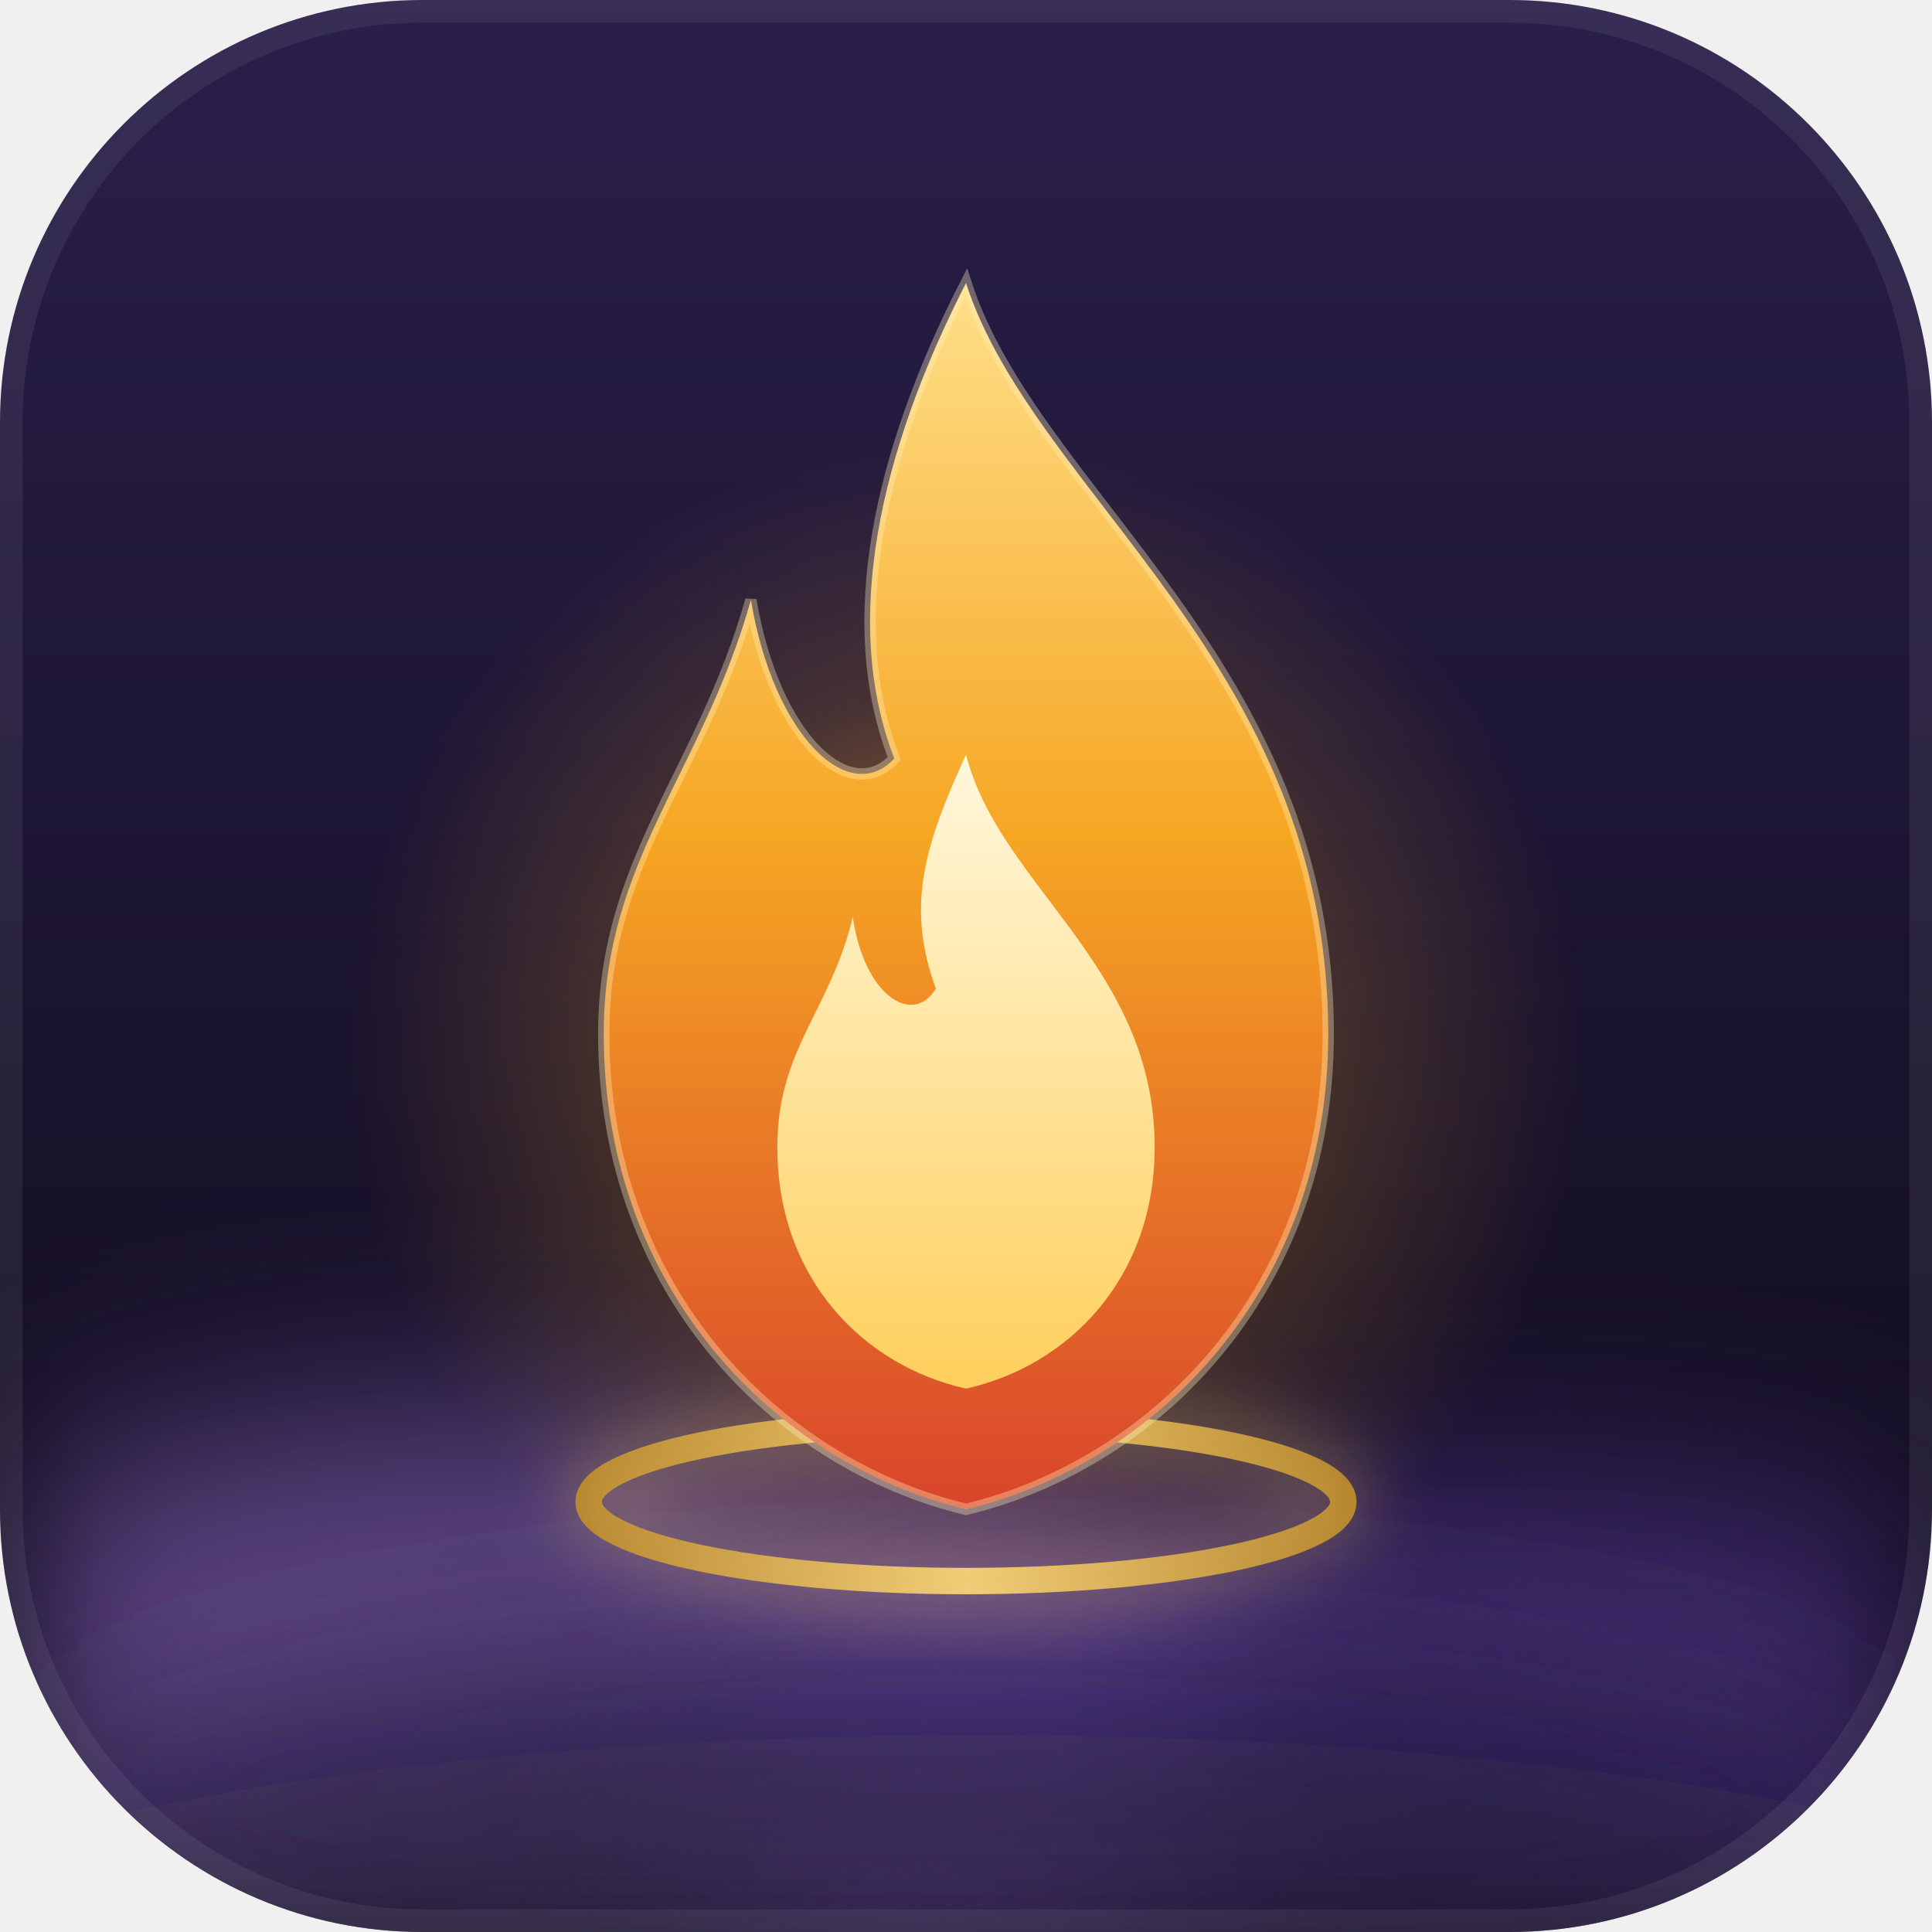
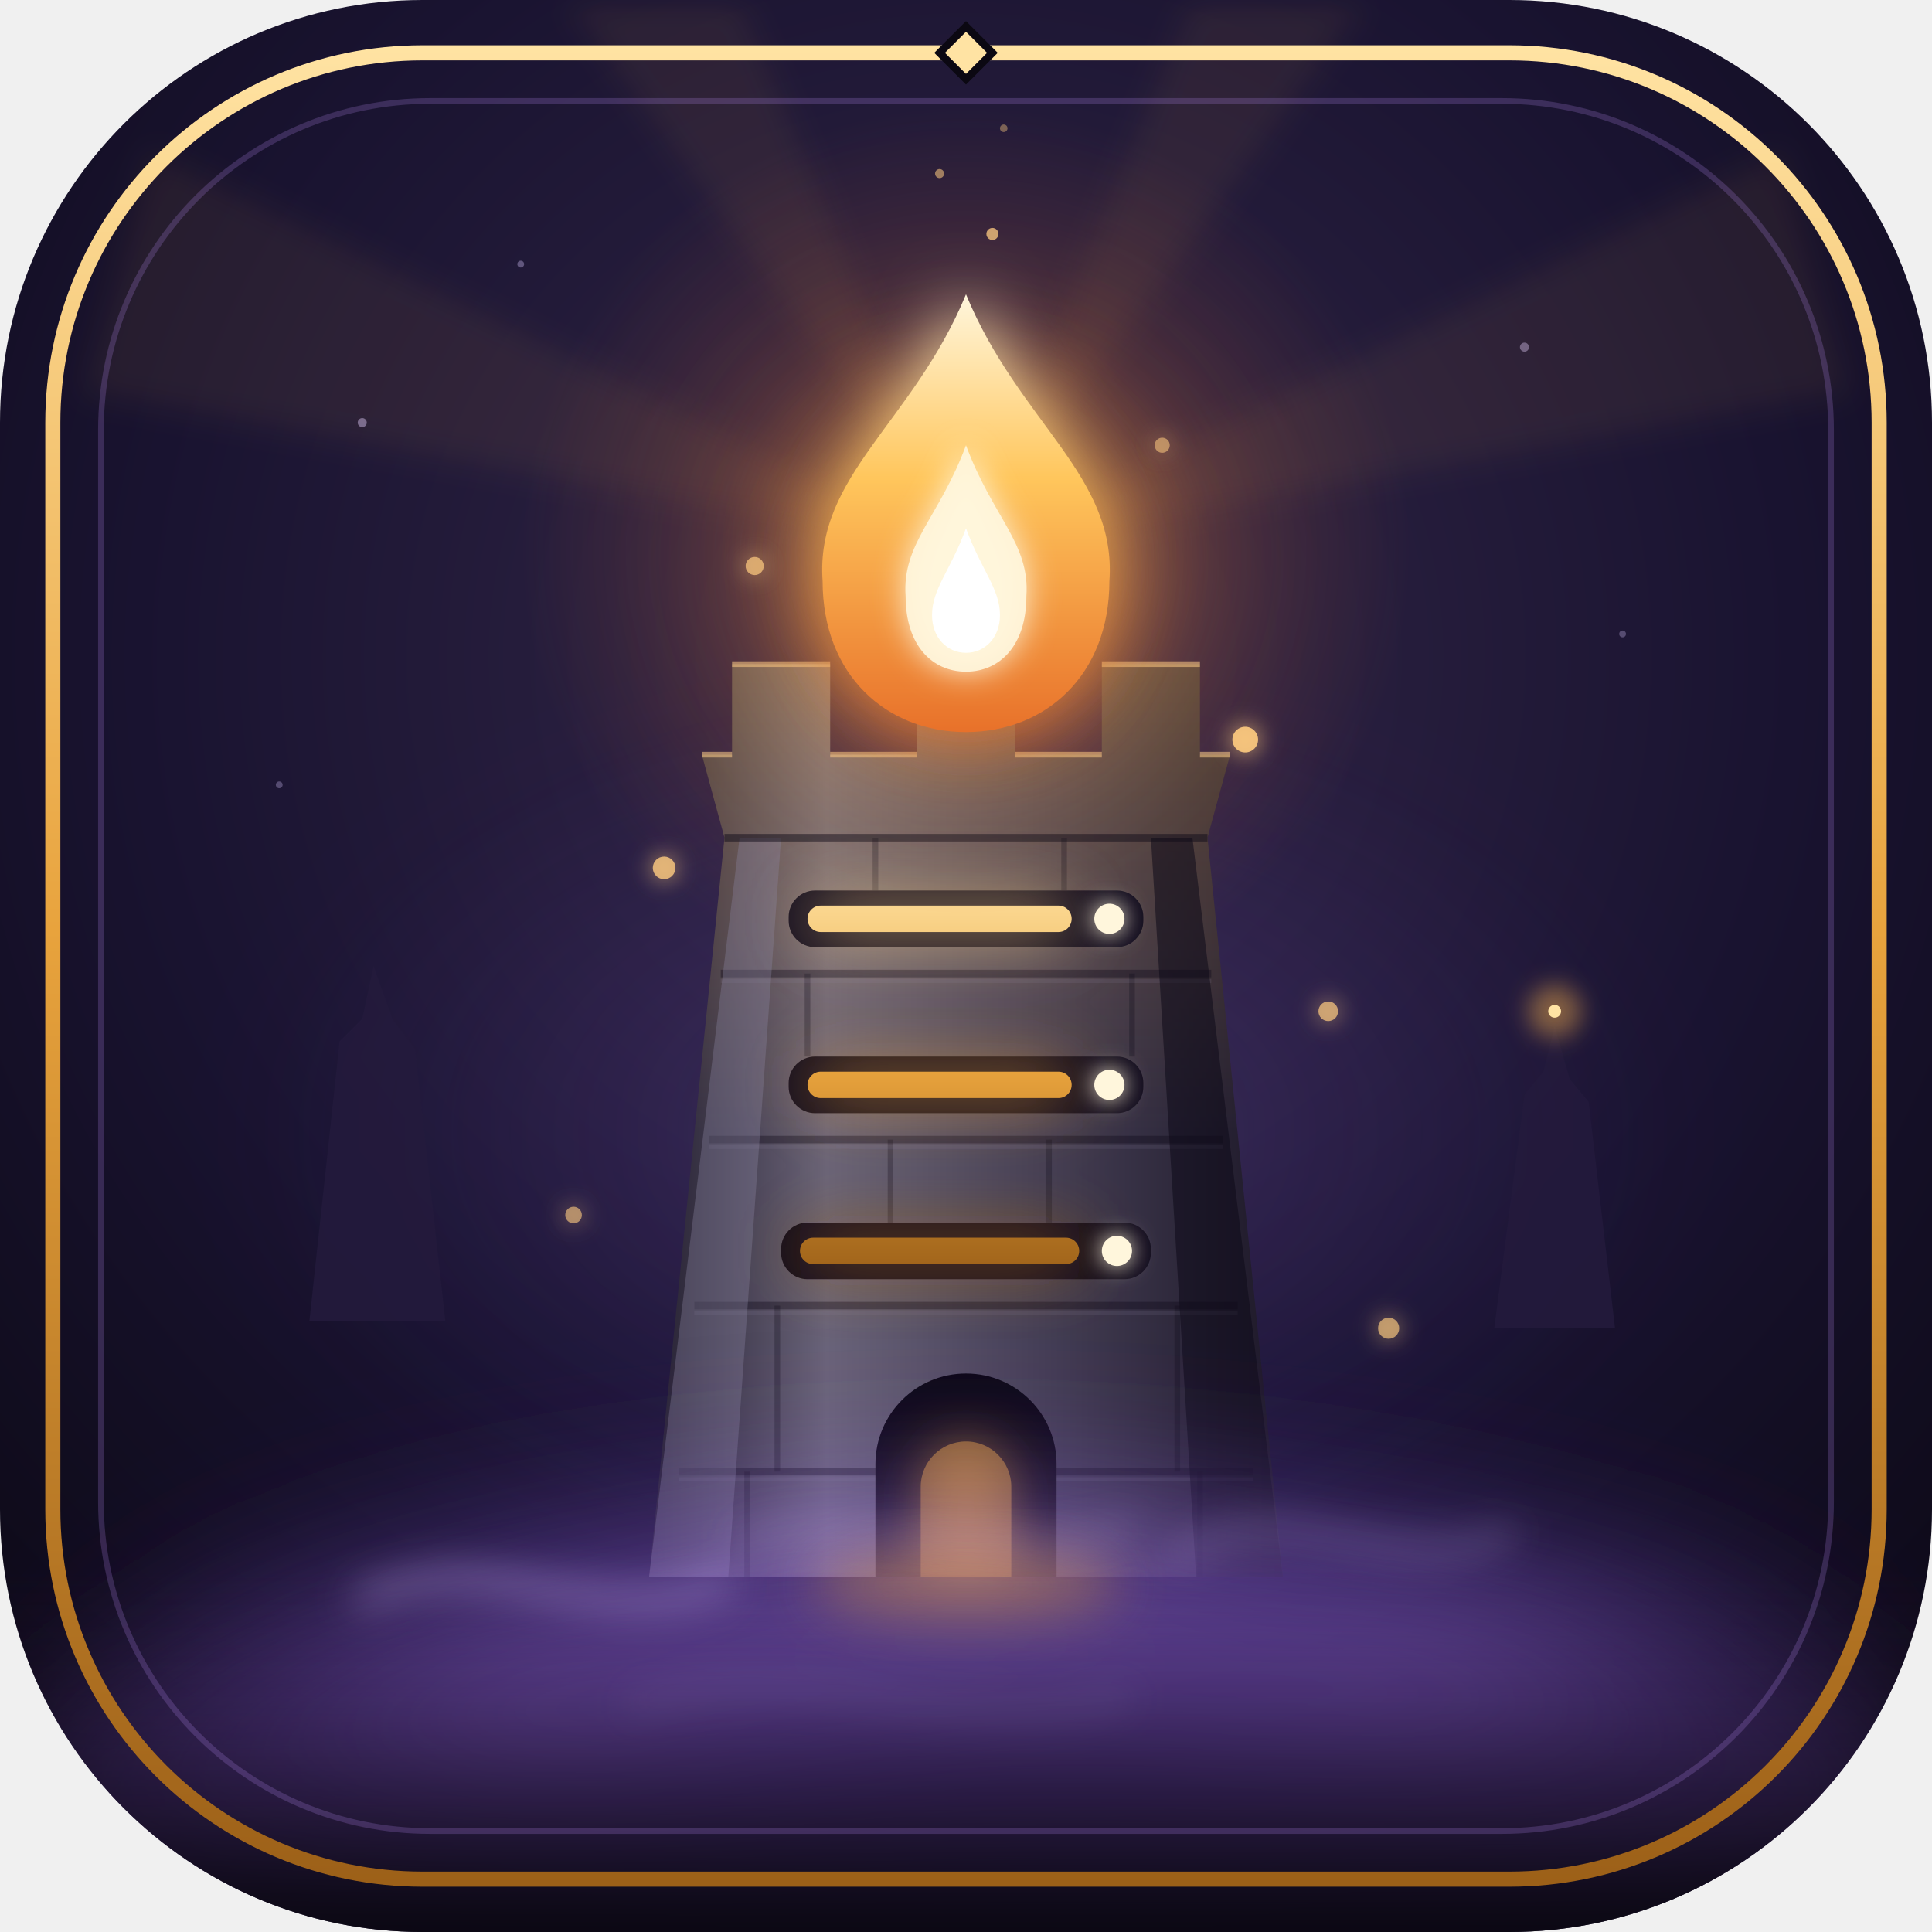
- <svg xmlns="http://www.w3.org/2000/svg" viewBox="0 0 1024 1024" width="1024" height="1024">
+ <svg xmlns="http://www.w3.org/2000/svg" viewBox="0 0 512 512" width="512" height="512">
  <defs>
-     <linearGradient id="tile" x1="0" y1="0" x2="0" y2="1">
-       <stop offset="0" stop-color="#2a1f4a" />
-       <stop offset="1" stop-color="#0c0916" />
+     <radialGradient id="sky" cx="256" cy="174" r="400" gradientUnits="userSpaceOnUse">
+       <stop offset="0" stop-color="#332748" />
+       <stop offset="0.55" stop-color="#191330" />
+       <stop offset="1" stop-color="#0B0812" />
+     </radialGradient>
+     <radialGradient id="cloud">
+       <stop offset="0" stop-color="#B78CF2" stop-opacity="0.62" />
+       <stop offset="0.6" stop-color="#7B4FD1" stop-opacity="0.26" />
+       <stop offset="1" stop-color="#5B32A8" stop-opacity="0" />
+     </radialGradient>
+     <radialGradient id="halo" cx="256" cy="146" r="118" gradientUnits="userSpaceOnUse">
+       <stop offset="0" stop-color="#FFB74D" stop-opacity="0.55" />
+       <stop offset="0.55" stop-color="#E8712A" stop-opacity="0.16" />
+       <stop offset="1" stop-color="#E8712A" stop-opacity="0" />
+     </radialGradient>
+     <linearGradient id="stone" x1="172" y1="0" x2="340" y2="0" gradientUnits="userSpaceOnUse">
+       <stop offset="0" stop-color="#241F30" />
+       <stop offset="0.28" stop-color="#6A6478" />
+       <stop offset="0.62" stop-color="#453F55" />
+       <stop offset="1" stop-color="#1D1828" />
    </linearGradient>
-     <linearGradient id="flameOuter" x1="0" y1="0" x2="0" y2="1">
-       <stop offset="0" stop-color="#ffe08a" />
-       <stop offset="0.45" stop-color="#f6a623" />
-       <stop offset="1" stop-color="#d9442b" />
+     <linearGradient id="crownLight" x1="0" y1="166" x2="0" y2="300" gradientUnits="userSpaceOnUse">
+       <stop offset="0" stop-color="#FFB74D" stop-opacity="0.28" />
+       <stop offset="1" stop-color="#FFB74D" stop-opacity="0" />
    </linearGradient>
-     <linearGradient id="flameInner" x1="0" y1="0" x2="0" y2="1">
-       <stop offset="0" stop-color="#fff8dc" />
-       <stop offset="1" stop-color="#ffcf5c" />
+     <linearGradient id="gold" x1="0" y1="230" x2="0" y2="340" gradientUnits="userSpaceOnUse">
+       <stop offset="0" stop-color="#FFE3A3" />
+       <stop offset="0.48" stop-color="#E8A33D" />
+       <stop offset="1" stop-color="#9C6018" />
    </linearGradient>
-     <linearGradient id="ring" x1="0" y1="0" x2="1" y2="0">
-       <stop offset="0" stop-color="#b88420" />
-       <stop offset="0.5" stop-color="#ffd977" />
-       <stop offset="1" stop-color="#b88420" />
+     <linearGradient id="flame" x1="0" y1="78" x2="0" y2="194" gradientUnits="userSpaceOnUse">
+       <stop offset="0" stop-color="#FFF6DC" />
+       <stop offset="0.42" stop-color="#FFC65C" />
+       <stop offset="1" stop-color="#E8712A" />
    </linearGradient>
-     <radialGradient id="emberGlow" cx="0.5" cy="0.5" r="0.5">
-       <stop offset="0" stop-color="#ffb347" stop-opacity="0.75" />
-       <stop offset="0.6" stop-color="#f6a623" stop-opacity="0.18" />
-       <stop offset="1" stop-color="#f6a623" stop-opacity="0" />
-     </radialGradient>
-     <filter id="mist" x="-50%" y="-50%" width="200%" height="200%">
-       <feGaussianBlur stdDeviation="55" />
+     <linearGradient id="floor" x1="0" y1="416" x2="0" y2="512" gradientUnits="userSpaceOnUse">
+       <stop offset="0" stop-color="#1A1128" stop-opacity="0" />
+       <stop offset="1" stop-color="#0A0712" stop-opacity="0.95" />
+     </linearGradient>
+     <linearGradient id="frame" x1="0" y1="12" x2="0" y2="500" gradientUnits="userSpaceOnUse">
+       <stop offset="0" stop-color="#FFE3A3" />
+       <stop offset="0.48" stop-color="#E8A33D" />
+       <stop offset="1" stop-color="#9C6018" />
+     </linearGradient>
+     <filter id="b3" x="-100%" y="-100%" width="300%" height="300%">
+       <feGaussianBlur stdDeviation="3" />
    </filter>
-     <filter id="soft" x="-50%" y="-50%" width="200%" height="200%">
-       <feGaussianBlur stdDeviation="18" />
+     <filter id="b4" x="-50%" y="-50%" width="200%" height="200%">
+       <feGaussianBlur stdDeviation="4" />
    </filter>
-     <clipPath id="tileClip">
-       <rect x="0" y="0" width="1024" height="1024" rx="224" ry="224" />
+     <filter id="b5" x="-50%" y="-50%" width="200%" height="200%">
+       <feGaussianBlur stdDeviation="5" />
+     </filter>
+     <filter id="b7" x="-50%" y="-50%" width="200%" height="200%">
+       <feGaussianBlur stdDeviation="7" />
+     </filter>
+     <filter id="b9" x="-50%" y="-50%" width="200%" height="200%">
+       <feGaussianBlur stdDeviation="9" />
+     </filter>
+     <filter id="b17" filterUnits="userSpaceOnUse" x="-100" y="-100" width="712" height="712">
+       <feGaussianBlur stdDeviation="17" />
+     </filter>
+     <clipPath id="tile">
+       <rect width="512" height="512" rx="112" ry="112" />
+     </clipPath>
+     <clipPath id="spire">
+       <path d="M194 176 H220 V200 H243 V170 H269 V200 H292 V176 H318 V200 H326 L320 222 L340 418 H172 L192 222 L186 200 H194 Z" />
    </clipPath>
  </defs>
-   <rect x="0" y="0" width="1024" height="1024" rx="224" ry="224" fill="url(#tile)" />
-   <g clip-path="url(#tileClip)">
-     <ellipse cx="280" cy="900" rx="380" ry="150" fill="#a97be8" opacity="0.5" filter="url(#mist)" />
-     <ellipse cx="780" cy="940" rx="400" ry="150" fill="#7b4fd1" opacity="0.45" filter="url(#mist)" />
-     <ellipse cx="520" cy="1010" rx="560" ry="150" fill="#33255a" opacity="0.6" filter="url(#mist)" />
-     <ellipse cx="520" cy="1060" rx="640" ry="140" fill="#0c0916" opacity="0.5" filter="url(#mist)" />
-     <circle cx="512" cy="560" r="330" fill="url(#emberGlow)" />
+   <g clip-path="url(#tile)">
+     <rect width="512" height="512" fill="url(#sky)" />
+     <g fill="#D9C8FF">
+       <circle cx="96" cy="112" r="1.2" opacity="0.45" />
+       <circle cx="138" cy="70" r="0.9" opacity="0.35" />
+       <circle cx="404" cy="92" r="1.2" opacity="0.4" />
+       <circle cx="430" cy="168" r="0.9" opacity="0.3" />
+       <circle cx="74" cy="208" r="0.9" opacity="0.3" />
+     </g>
+     <ellipse cx="256" cy="300" rx="200" ry="120" fill="url(#cloud)" opacity="0.35" filter="url(#b17)" />
+     <g fill="#231A3C" opacity="0.85">
+       <path d="M82 350 L90 276 L96 270 L99 256 L104 270 L110 278 L118 350 Z" />
+       <path d="M396 352 L404 290 L409 284 L412 272 L416 286 L421 292 L428 352 Z" />
+     </g>
+     <circle cx="412" cy="268" r="7" fill="#FFB74D" opacity="0.45" filter="url(#b3)" />
+     <circle cx="412" cy="268" r="1.7" fill="#FFE3A3" />
+     <g fill="#FFB74D" opacity="0.07" filter="url(#b4)">
+       <path d="M256 146 L40 40 L22 104 Z" />
+       <path d="M256 146 L472 40 L490 104 Z" />
+       <path d="M256 146 L150 0 L196 0 Z" />
+       <path d="M256 146 L362 0 L316 0 Z" />
+     </g>
+     <circle cx="256" cy="146" r="118" fill="url(#halo)" />
+     <path d="M194 176 H220 V200 H243 V170 H269 V200 H292 V176 H318 V200 H326 L320 222 L340 418 H172 L192 222 L186 200 H194 Z" fill="url(#stone)" />
+     <g clip-path="url(#spire)">
+       <rect x="160" y="160" width="200" height="140" fill="url(#crownLight)" />
+       <g stroke="#0E0A18" stroke-opacity="0.38" stroke-width="2" fill="none">
+         <path d="M191 258 H321 M188 302 H324 M184 346 H328 M180 390 H332" />
+       </g>
+       <g stroke="#0E0A18" stroke-opacity="0.28" stroke-width="1.5" fill="none">
+         <path d="M232 222 V236 M282 222 V236 M214 258 V280 M300 258 V280 M236 302 V324 M278 302 V324 M206 346 V390 M312 346 V390 M198 390 V418 M318 390 V418" />
+       </g>
+       <g stroke="#8A83A0" stroke-opacity="0.14" stroke-width="1" fill="none">
+         <path d="M191 260 H321 M188 304 H324 M184 348 H328 M180 392 H332" />
+       </g>
+     </g>
+     <path d="M196 222 L207 222 L193 418 L172 418 Z" fill="#8A83A0" fill-opacity="0.35" />
+     <path d="M305 222 L316 222 L340 418 L317 418 Z" fill="#0E0A18" fill-opacity="0.55" />
+     <path d="M194 176 H220 M243 170 H269 M292 176 H318 M186 200 H194 M220 200 H243 M269 200 H292 M318 200 H326" fill="none" stroke="#FFD08A" stroke-opacity="0.55" stroke-width="1.5" />
+     <path d="M192 222 H320" fill="none" stroke="#0E0A18" stroke-opacity="0.5" stroke-width="2" />
+     <g fill="#120C1E">
+       <rect x="209" y="236" width="94" height="15" rx="7" />
+       <rect x="209" y="280" width="94" height="15" rx="7" />
+       <rect x="207" y="324" width="98" height="15" rx="7" />
+     </g>
+     <g fill="url(#gold)" filter="url(#b9)">
+       <rect x="214" y="240" width="70" height="7" rx="3.5" />
+       <rect x="214" y="284" width="70" height="7" rx="3.5" />
+       <rect x="212" y="328" width="74" height="7" rx="3.5" />
+     </g>
+     <g fill="url(#gold)">
+       <rect x="214" y="240" width="70" height="7" rx="3.5" />
+       <rect x="214" y="284" width="70" height="7" rx="3.5" />
+       <rect x="212" y="328" width="74" height="7" rx="3.5" />
+     </g>
+     <g fill="#FFF6DC" filter="url(#b3)">
+       <circle cx="294" cy="243.5" r="4" />
+       <circle cx="294" cy="287.5" r="4" />
+       <circle cx="296" cy="331.5" r="4" />
+     </g>
+     <g fill="#FFF6DC">
+       <circle cx="294" cy="243.5" r="4" />
+       <circle cx="294" cy="287.5" r="4" />
+       <circle cx="296" cy="331.5" r="4" />
+     </g>
+     <path d="M232 418 V388 A24 24 0 0 1 280 388 V418 Z" fill="#0C0816" />
+     <path d="M244 418 V394 A12 12 0 0 1 268 394 V418 Z" fill="#E8A33D" fill-opacity="0.55" filter="url(#b7)" />
+     <path d="M244 418 V394 A12 12 0 0 1 268 394 V418 Z" fill="#E8A33D" fill-opacity="0.5" />
+     <circle cx="256" cy="150" r="58" fill="#FF9A3C" opacity="0.22" filter="url(#b17)" />
+     <path d="M256 78 C270 112 296 126 294 154 C294 179 277 194 256 194 C235 194 218 179 218 154 C216 126 242 112 256 78 Z" fill="url(#flame)" filter="url(#b9)" />
+     <path d="M256 78 C270 112 296 126 294 154 C294 179 277 194 256 194 C235 194 218 179 218 154 C216 126 242 112 256 78 Z" fill="url(#flame)" />
+     <path d="M256 118 C263 137 273 144 272 158 C272 171 265 178 256 178 C247 178 240 171 240 158 C239 144 249 137 256 118 Z" fill="#FFF6DC" fill-opacity="0.92" filter="url(#b4)" />
+     <path d="M256 118 C263 137 273 144 272 158 C272 171 265 178 256 178 C247 178 240 171 240 158 C239 144 249 137 256 118 Z" fill="#FFF6DC" fill-opacity="0.92" />
+     <path d="M256 140 C260 151 265 156 265 163 C265 169 261 173 256 173 C251 173 247 169 247 163 C247 156 252 151 256 140 Z" fill="#FFFFFF" />
+     <g filter="url(#b17)">
+       <ellipse cx="256" cy="430" rx="236" ry="56" fill="url(#cloud)" />
+       <ellipse cx="140" cy="452" rx="150" ry="42" fill="url(#cloud)" opacity="0.85" />
+       <ellipse cx="382" cy="444" rx="140" ry="38" fill="url(#cloud)" opacity="0.8" />
+       <ellipse cx="256" cy="478" rx="260" ry="46" fill="#8E5BE0" fill-opacity="0.38" />
+     </g>
+     <ellipse cx="256" cy="420" rx="40" ry="10" fill="#E8A33D" opacity="0.4" filter="url(#b7)" />
+     <g fill="none" stroke="#D3B9FF" stroke-linecap="round" filter="url(#b5)">
+       <path d="M96 424 C130 408 158 434 192 420" stroke-width="5" stroke-opacity="0.45" />
+       <path d="M312 412 C342 394 368 420 400 406" stroke-width="4" stroke-opacity="0.32" />
+       <path d="M168 452 C216 438 252 464 298 450" stroke-width="4" stroke-opacity="0.25" />
+       <path d="M196 408 C226 398 262 416 300 404" stroke-width="3" stroke-opacity="0.3" />
+     </g>
+     <rect y="416" width="512" height="96" fill="url(#floor)" />
+     <g fill="#FFCC80" filter="url(#b3)">
+       <circle cx="330" cy="196" r="3.4" opacity="0.9" />
+       <circle cx="352" cy="268" r="2.6" opacity="0.7" />
+       <circle cx="176" cy="230" r="3" opacity="0.8" />
+       <circle cx="152" cy="322" r="2.2" opacity="0.6" />
+       <circle cx="368" cy="352" r="2.8" opacity="0.65" />
+       <circle cx="200" cy="150" r="2.4" opacity="0.7" />
+       <circle cx="308" cy="118" r="2" opacity="0.55" />
+     </g>
+     <g fill="#FFCC80">
+       <circle cx="330" cy="196" r="3.4" opacity="0.9" />
+       <circle cx="352" cy="268" r="2.6" opacity="0.7" />
+       <circle cx="176" cy="230" r="3" opacity="0.8" />
+       <circle cx="152" cy="322" r="2.2" opacity="0.6" />
+       <circle cx="368" cy="352" r="2.8" opacity="0.65" />
+       <circle cx="200" cy="150" r="2.4" opacity="0.7" />
+       <circle cx="308" cy="118" r="2" opacity="0.55" />
+       <circle cx="263" cy="62" r="1.6" opacity="0.75" />
+       <circle cx="249" cy="46" r="1.2" opacity="0.55" />
+       <circle cx="266" cy="34" r="1" opacity="0.4" />
+     </g>
  </g>
-   <ellipse cx="512" cy="796" rx="200" ry="42" fill="none" stroke="url(#ring)" stroke-width="14" opacity="0.9" />
-   <ellipse cx="512" cy="796" rx="200" ry="42" fill="none" stroke="#ffd977" stroke-width="30" opacity="0.25" filter="url(#soft)" />
-   <path d="M512 150 C548 262 704 352 704 548 C704 684 612 776 512 800 C412 776 320 684 320 548 C320 456 372 410 398 318 C410 390 450 428 474 402 C446 330 466 240 512 150 Z" fill="url(#flameOuter)" />
-   <path d="M512 150 C548 262 704 352 704 548 C704 684 612 776 512 800 C412 776 320 684 320 548 C320 456 372 410 398 318 C410 390 450 428 474 402 C446 330 466 240 512 150 Z" fill="none" stroke="#fff1bf" stroke-width="6" opacity="0.35" />
-   <path d="M512 400 C530 470 612 512 612 608 C612 678 566 724 512 736 C458 724 412 678 412 608 C412 556 440 536 452 486 C458 528 484 544 496 524 C480 480 490 448 512 400 Z" fill="url(#flameInner)" />
-   <rect x="6" y="6" width="1012" height="1012" rx="218" ry="218" fill="none" stroke="#ffffff" stroke-opacity="0.07" stroke-width="12" />
+   <rect x="14" y="14" width="484" height="484" rx="98" ry="98" fill="none" stroke="url(#frame)" stroke-width="4" />
+   <rect x="26.75" y="26.75" width="458.5" height="458.5" rx="87.25" ry="87.25" fill="none" stroke="#B78CF2" stroke-opacity="0.22" stroke-width="1.5" />
+   <path d="M256 7 L263 14 L256 21 L249 14 Z" fill="#FFE3A3" stroke="#0B0812" stroke-width="2" />
</svg>
